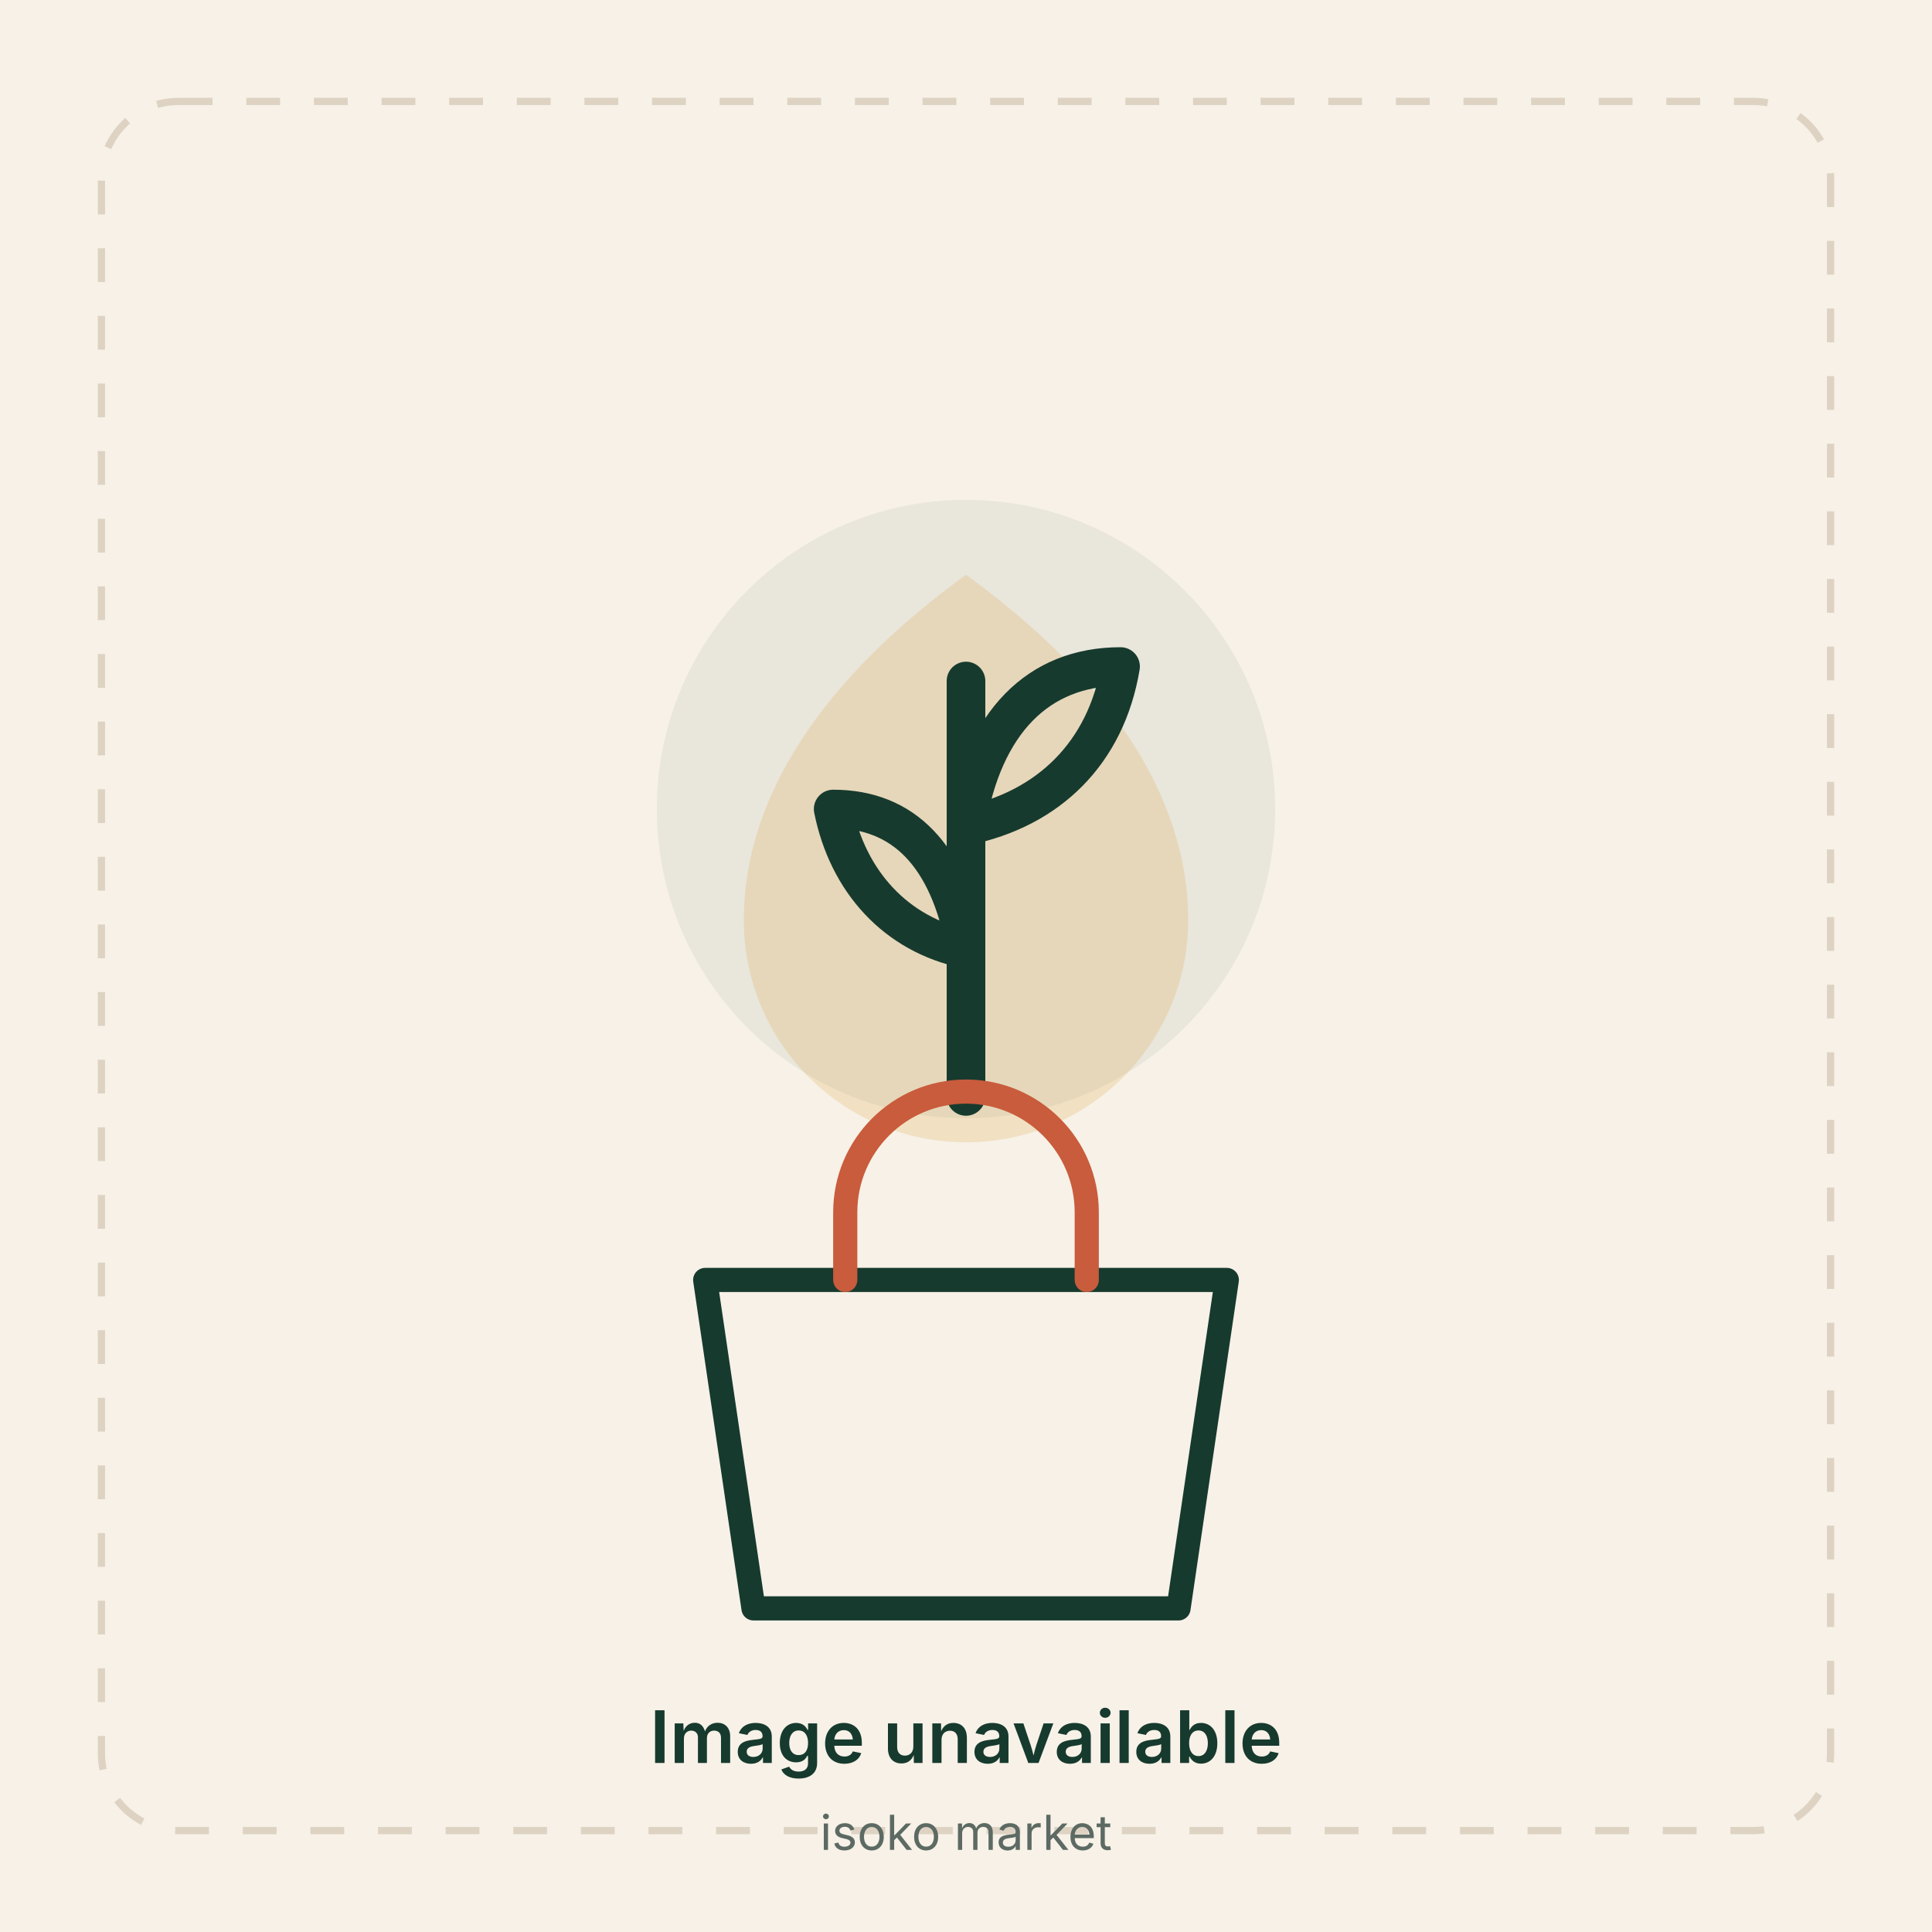
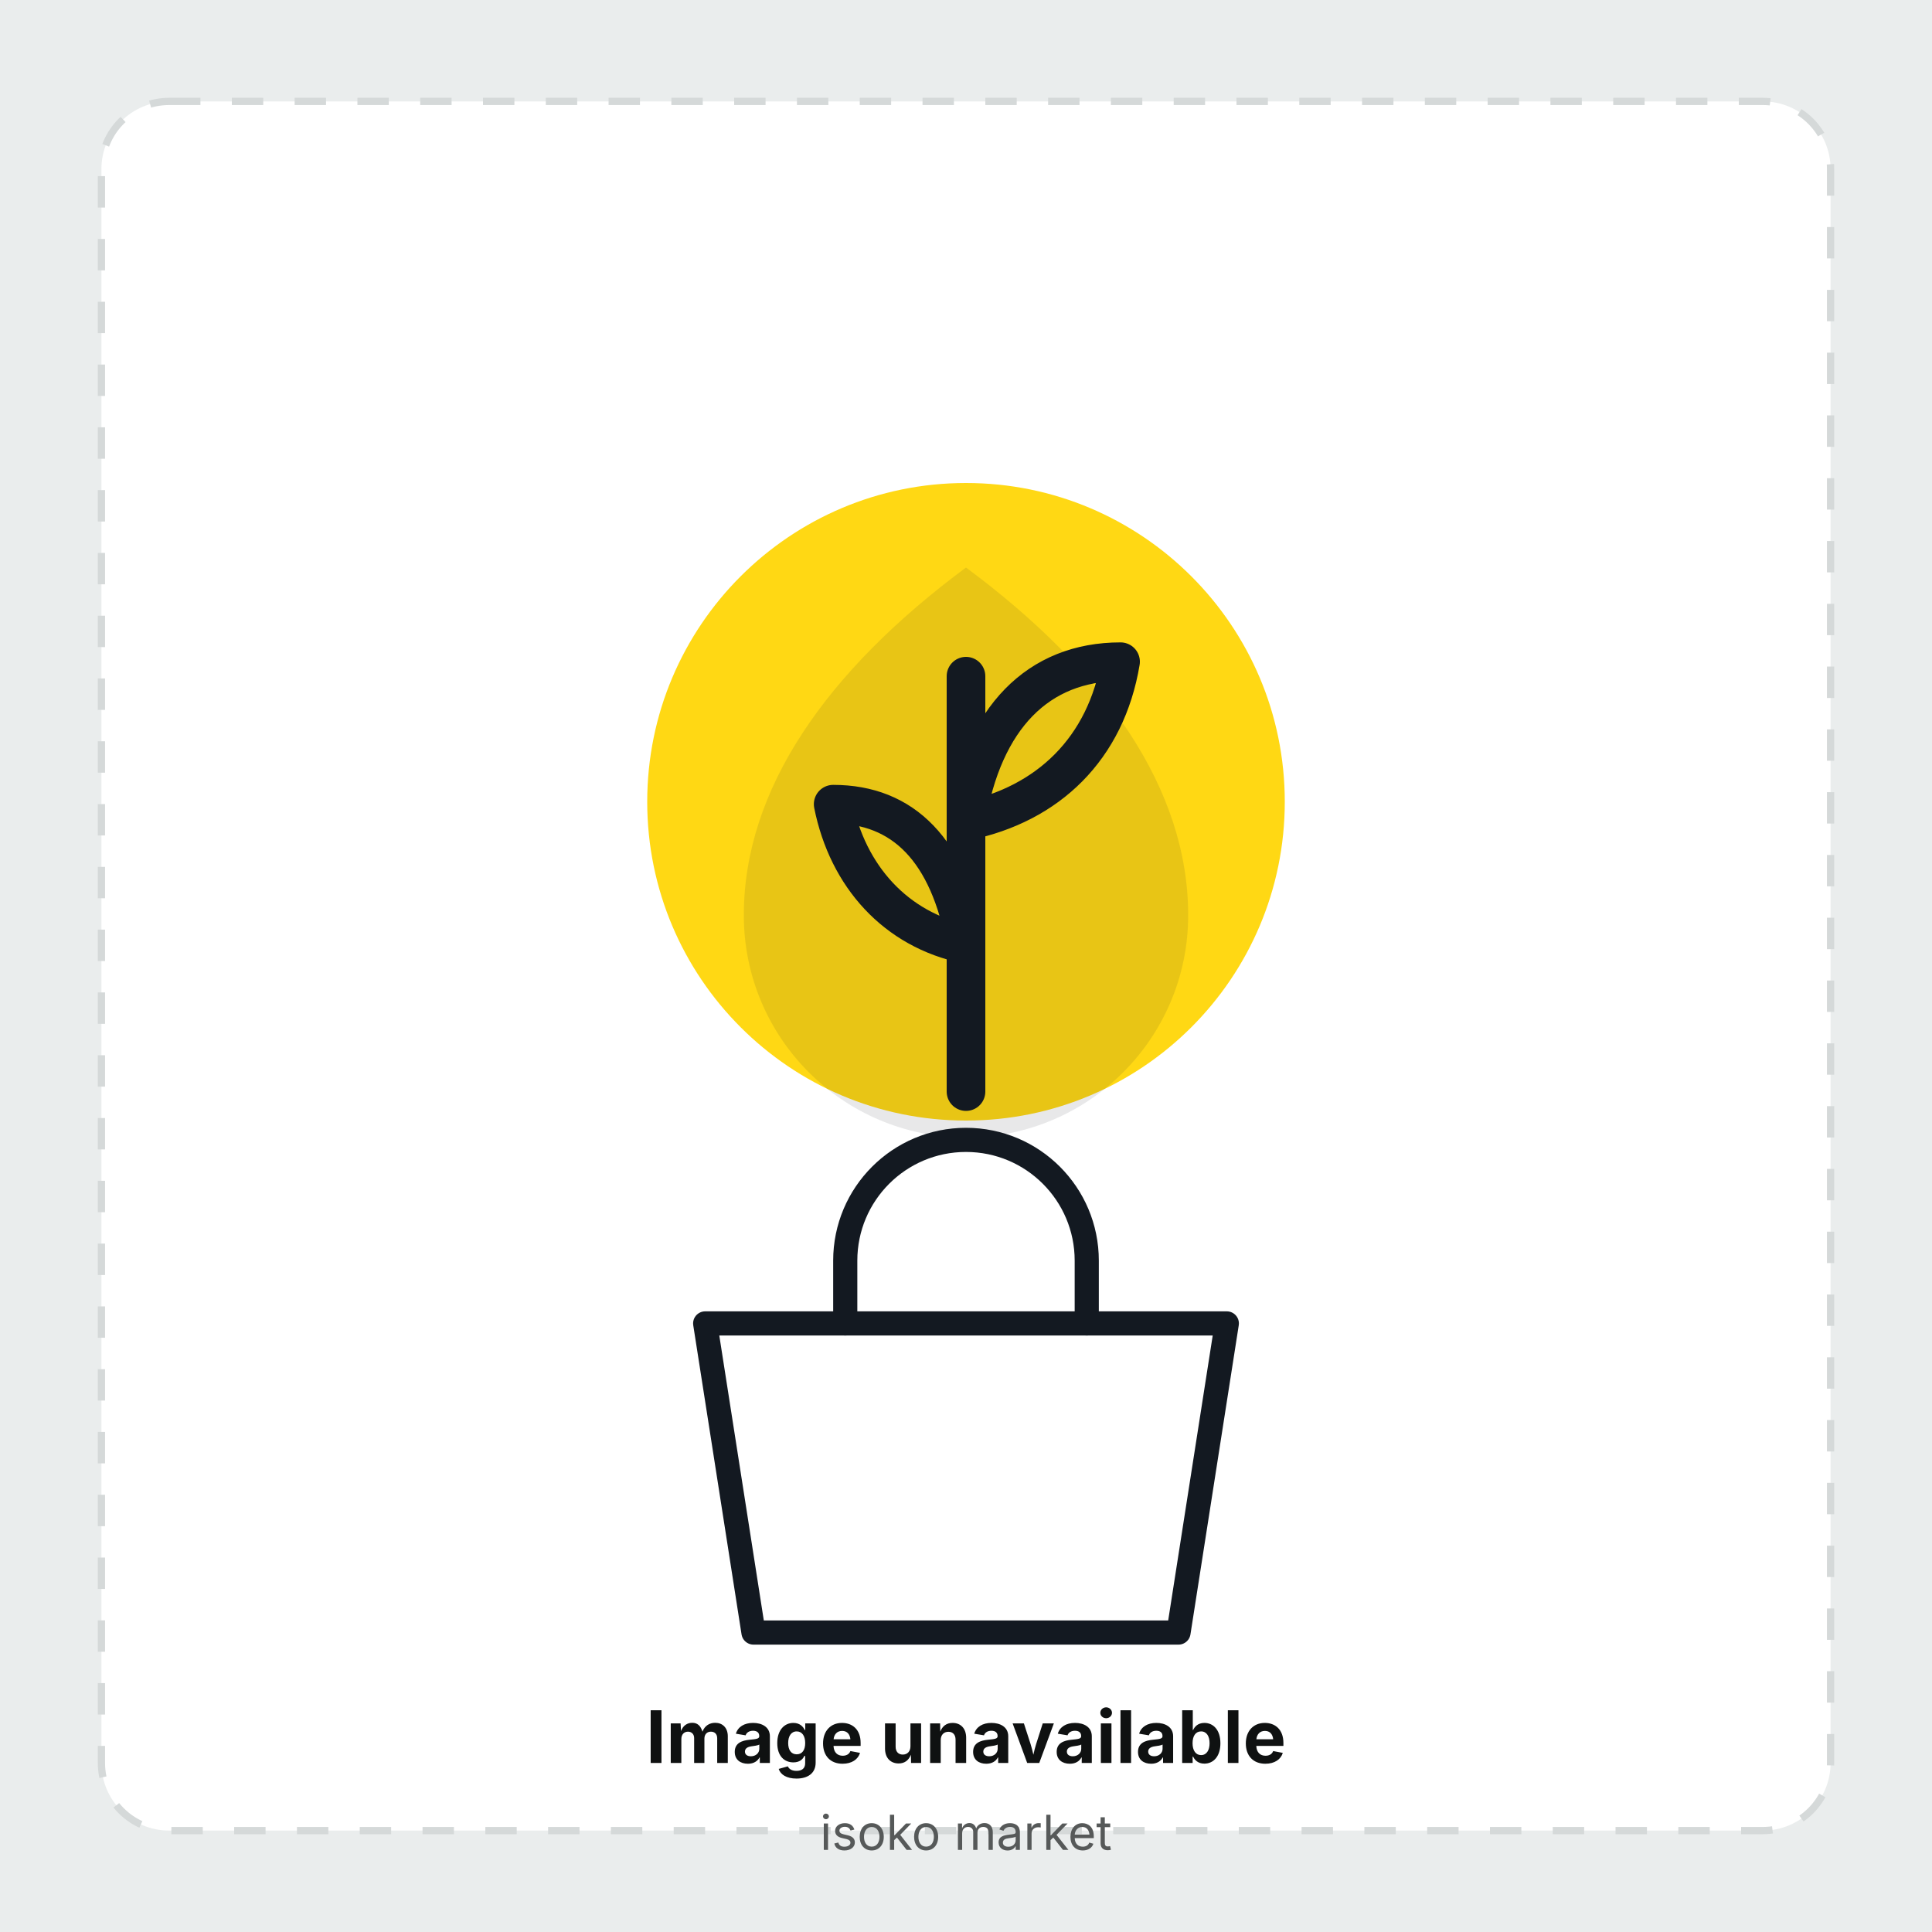
<svg xmlns="http://www.w3.org/2000/svg" viewBox="0 0 800 800" role="img" aria-labelledby="placeholderTitle placeholderDesc">
-   <rect width="800" height="800" fill="#F7F1E7" />
-   <rect x="42" y="42" width="716" height="716" rx="32" fill="none" stroke="#DED3C3" stroke-width="3" stroke-dasharray="14 14" />
-   <circle cx="400" cy="335" r="128" fill="#173A2E" opacity=".06" />
-   <path d="M400 238c-58 42-92 91-92 143a92 92 0 0 0 184 0c0-52-34-101-92-143Z" fill="#D9A441" opacity=".22" />
-   <path d="M400 454V282M400 342c34-7 58-30 64-66-34 0-57 23-64 66Zm0 51c-29-6-49-28-55-58 29 0 48 19 55 58Z" fill="none" stroke="#173A2E" stroke-width="16" stroke-linecap="round" stroke-linejoin="round" />
-   <path d="M292 530h216l-20 136H312l-20-136Z" fill="#F7F1E7" stroke="#173A2E" stroke-width="10" stroke-linejoin="round" />
-   <path d="M350 530v-28a50 50 0 0 1 100 0v28" fill="none" stroke="#C85C3C" stroke-width="10" stroke-linecap="round" />
-   <text x="400" y="730" text-anchor="middle" font-family="system-ui, -apple-system, BlinkMacSystemFont, 'Segoe UI', sans-serif" font-size="30" font-weight="600" fill="#173A2E">Image unavailable</text>
-   <text x="400" y="766" text-anchor="middle" font-family="system-ui, -apple-system, BlinkMacSystemFont, 'Segoe UI', sans-serif" font-size="20" fill="#5C6A63">isoko market</text>
+   <rect width="800" height="800" fill="#EAEDED" />
+   <rect x="42" y="42" width="716" height="716" rx="28" fill="#FFFFFF" stroke="#D5D9D9" stroke-width="3" stroke-dasharray="13 13" />
+   <circle cx="400" cy="332" r="132" fill="#FFD814" />
+   <path d="M400 235c-58 43-92 92-92 144a92 92 0 0 0 184 0c0-52-34-101-92-144Z" fill="#131921" opacity=".1" />
+   <path d="M400 452V280M400 340c34-7 58-30 64-66-34 0-57 23-64 66Zm0 51c-29-6-49-28-55-58 29 0 48 19 55 58Z" fill="none" stroke="#131921" stroke-width="16" stroke-linecap="round" stroke-linejoin="round" />
+   <path d="M292 548h216l-20 128H312l-20-128Z" fill="#FFFFFF" stroke="#131921" stroke-width="10" stroke-linejoin="round" />
+   <path d="M350 548v-26a50 50 0 0 1 100 0v26" fill="none" stroke="#131921" stroke-width="10" stroke-linecap="round" />
+   <text x="400" y="730" text-anchor="middle" font-family="system-ui, -apple-system, BlinkMacSystemFont, 'Segoe UI', sans-serif" font-size="30" font-weight="700" fill="#0F1111">Image unavailable</text>
+   <text x="400" y="766" text-anchor="middle" font-family="system-ui, -apple-system, BlinkMacSystemFont, 'Segoe UI', sans-serif" font-size="20" fill="#565959">isoko market</text>
</svg>
